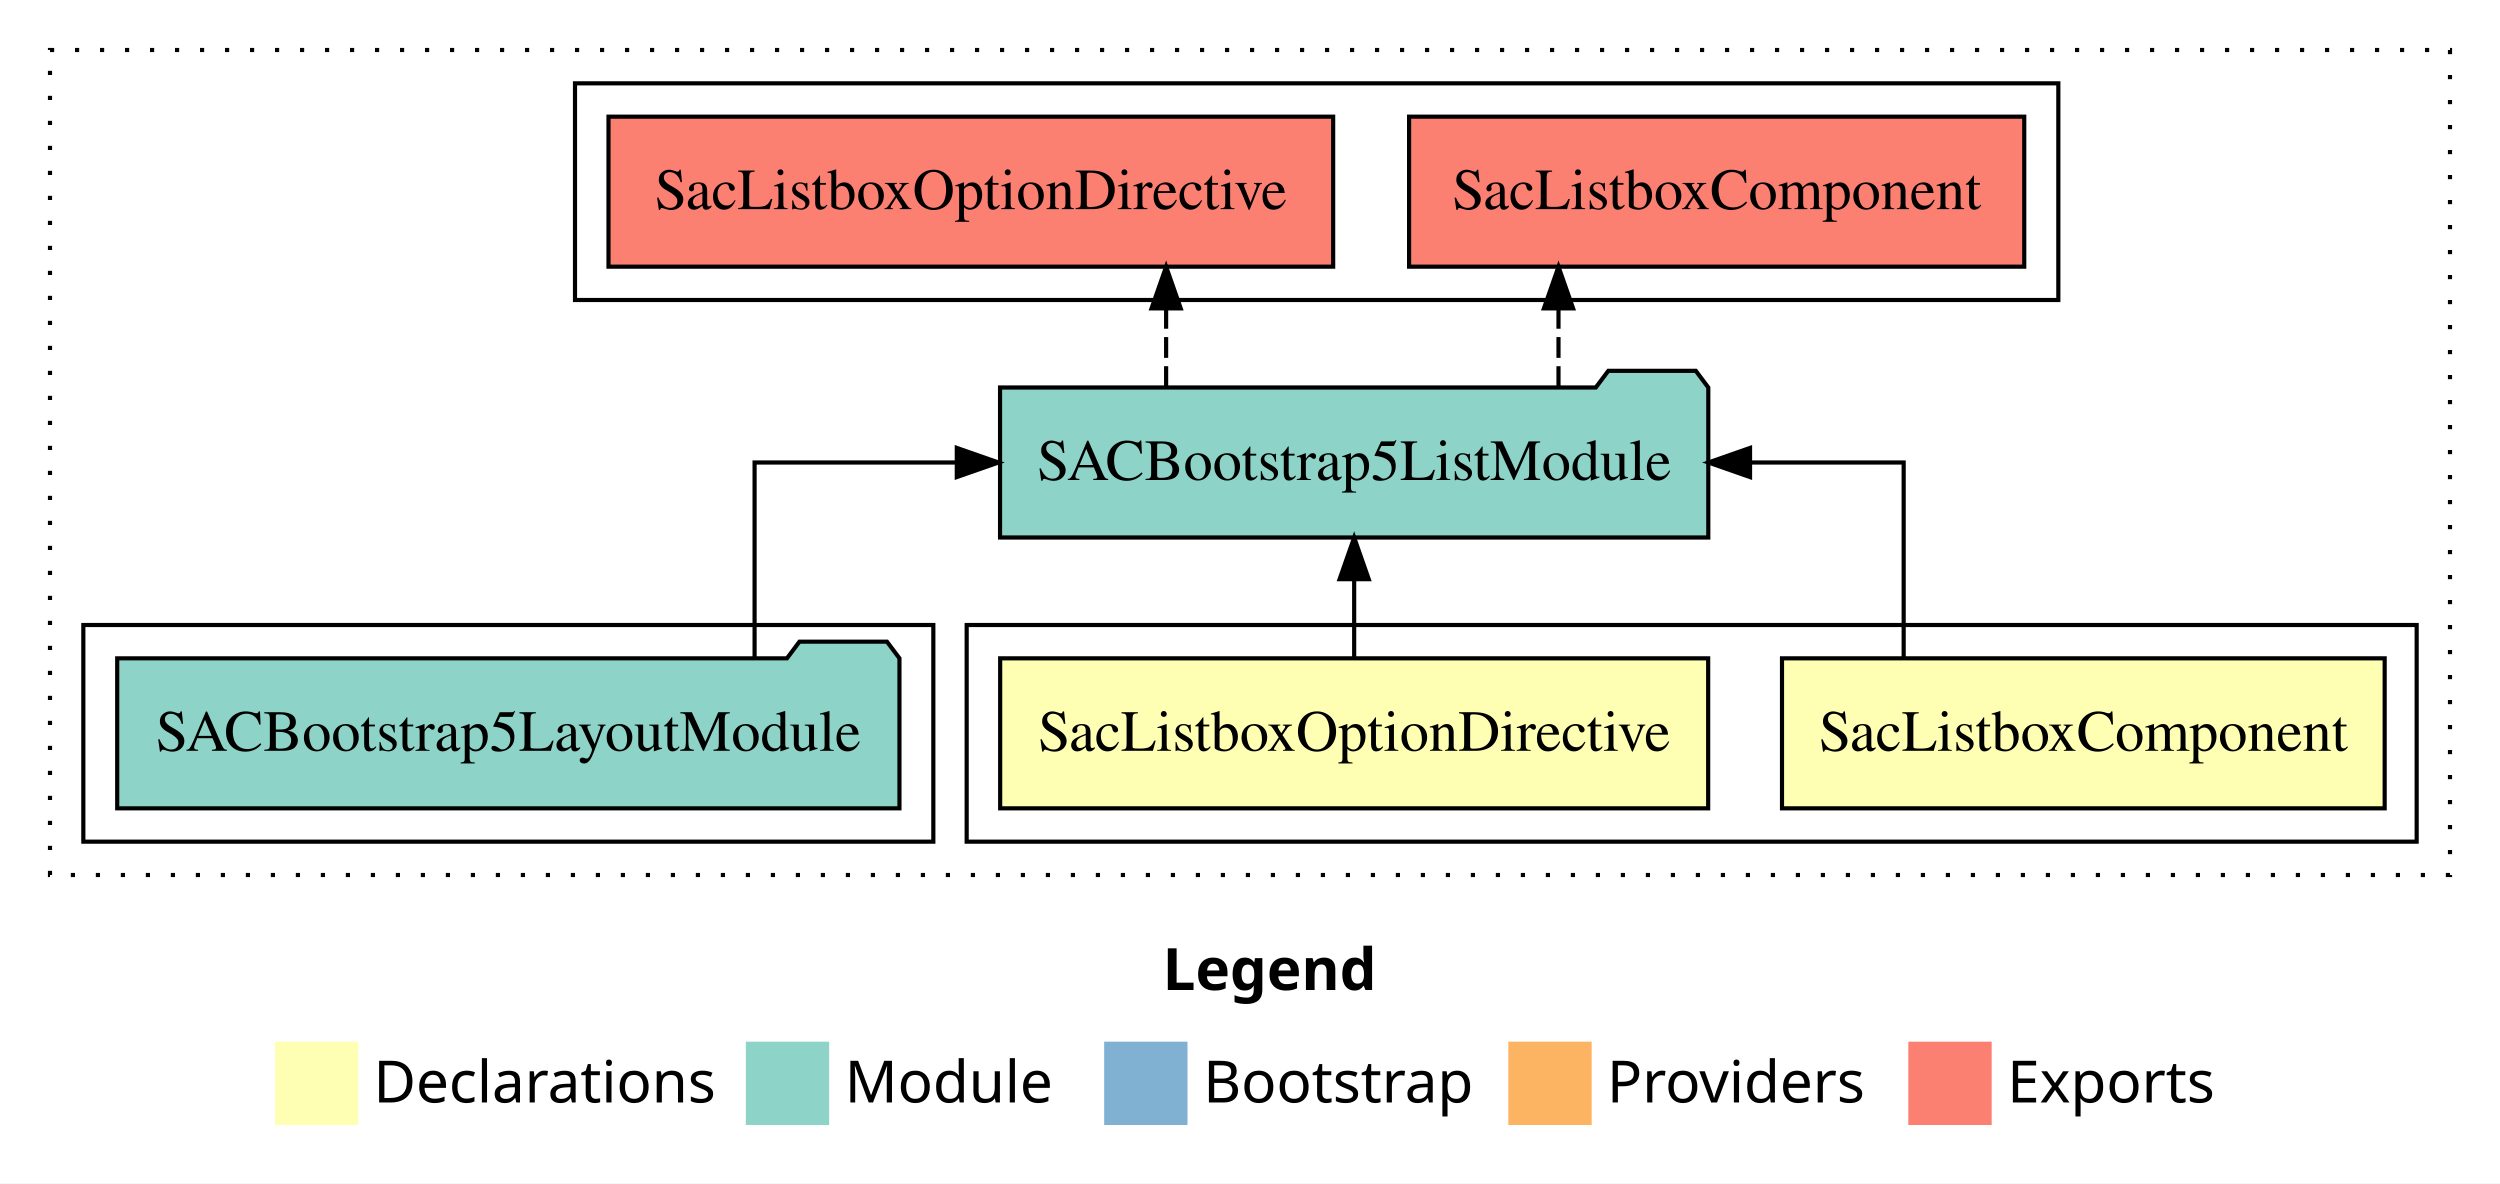
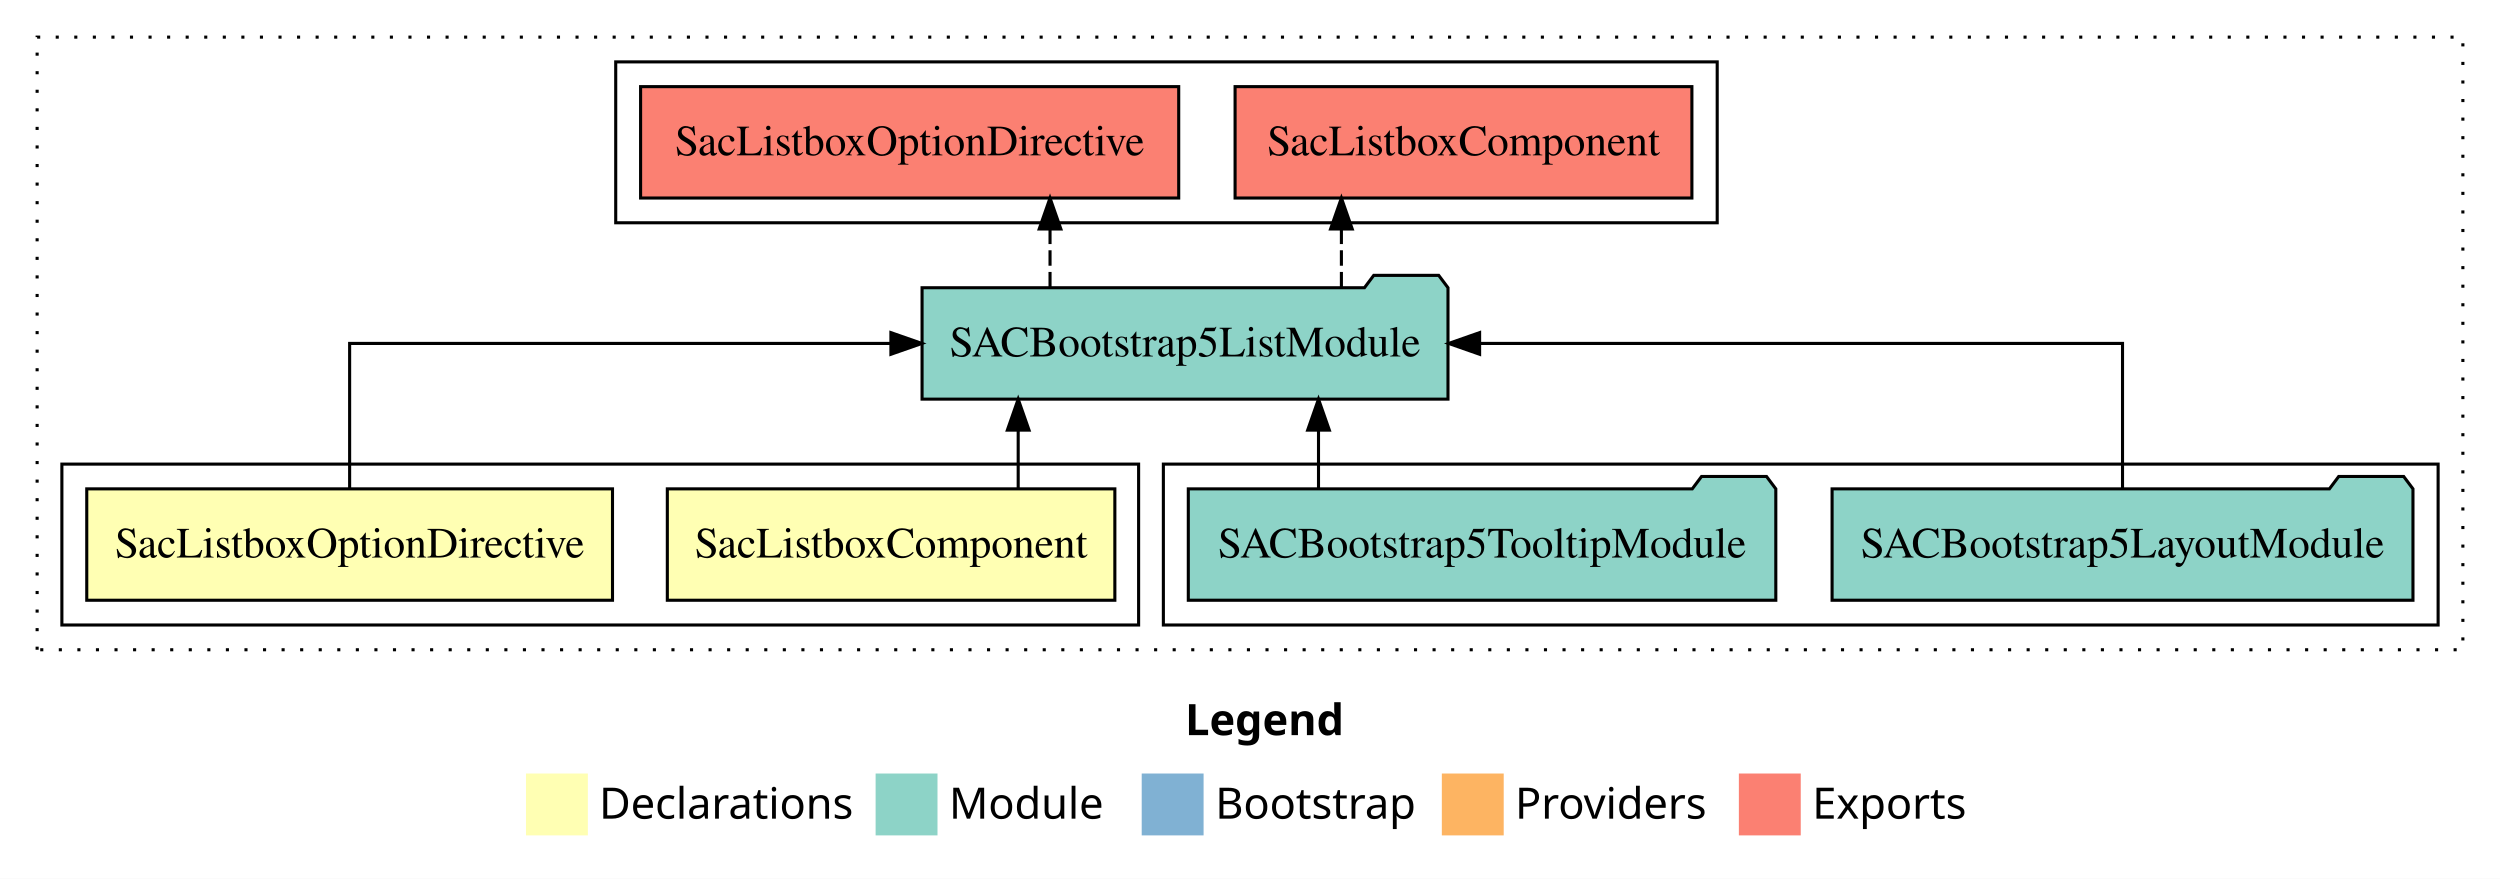
- <svg xmlns="http://www.w3.org/2000/svg" width="600pt" height="284pt" viewBox="0.00 0.00 600.00 284.00">
+ <svg xmlns="http://www.w3.org/2000/svg" width="808pt" height="284pt" viewBox="0.00 0.00 808.00 284.00">
  <g id="graph0" class="graph" transform="scale(1 1) rotate(0) translate(4 280)">
-     <polygon fill="white" stroke="transparent" points="-4,4 -4,-280 596,-280 596,4 -4,4" />
-     <text text-anchor="start" x="275.01" y="-42.4" font-family="Times-12" font-weight="bold" font-size="14.00">Legend</text>
-     <polygon fill="#ffffb3" stroke="transparent" points="62,-10 62,-30 82,-30 82,-10 62,-10" />
-     <text text-anchor="start" x="85.63" y="-15.4" font-family="Times-12" font-size="14.00">  Declarations</text>
-     <polygon fill="#8dd3c7" stroke="transparent" points="175,-10 175,-30 195,-30 195,-10 175,-10" />
-     <text text-anchor="start" x="198.73" y="-15.4" font-family="Times-12" font-size="14.00">  Module</text>
-     <polygon fill="#80b1d3" stroke="transparent" points="261,-10 261,-30 281,-30 281,-10 261,-10" />
-     <text text-anchor="start" x="284.78" y="-15.4" font-family="Times-12" font-size="14.00">  Bootstrap</text>
-     <polygon fill="#fdb462" stroke="transparent" points="358,-10 358,-30 378,-30 378,-10 358,-10" />
-     <text text-anchor="start" x="381.67" y="-15.4" font-family="Times-12" font-size="14.00">  Providers</text>
-     <polygon fill="#fb8072" stroke="transparent" points="454,-10 454,-30 474,-30 474,-10 454,-10" />
-     <text text-anchor="start" x="477.73" y="-15.4" font-family="Times-12" font-size="14.00">  Exports</text>
+     <polygon fill="white" stroke="transparent" points="-4,4 -4,-280 804,-280 804,4 -4,4" />
+     <text text-anchor="start" x="379.01" y="-42.4" font-family="Times-12" font-weight="bold" font-size="14.00">Legend</text>
+     <polygon fill="#ffffb3" stroke="transparent" points="166,-10 166,-30 186,-30 186,-10 166,-10" />
+     <text text-anchor="start" x="189.63" y="-15.4" font-family="Times-12" font-size="14.00">  Declarations</text>
+     <polygon fill="#8dd3c7" stroke="transparent" points="279,-10 279,-30 299,-30 299,-10 279,-10" />
+     <text text-anchor="start" x="302.73" y="-15.4" font-family="Times-12" font-size="14.00">  Module</text>
+     <polygon fill="#80b1d3" stroke="transparent" points="365,-10 365,-30 385,-30 385,-10 365,-10" />
+     <text text-anchor="start" x="388.78" y="-15.4" font-family="Times-12" font-size="14.00">  Bootstrap</text>
+     <polygon fill="#fdb462" stroke="transparent" points="462,-10 462,-30 482,-30 482,-10 462,-10" />
+     <text text-anchor="start" x="485.67" y="-15.4" font-family="Times-12" font-size="14.00">  Providers</text>
+     <polygon fill="#fb8072" stroke="transparent" points="558,-10 558,-30 578,-30 578,-10 558,-10" />
+     <text text-anchor="start" x="581.73" y="-15.4" font-family="Times-12" font-size="14.00">  Exports</text>
    <g id="clust1" class="cluster">
-       <polygon fill="none" stroke="black" stroke-dasharray="1,5" points="8,-70 8,-268 584,-268 584,-70 8,-70" />
+       <polygon fill="none" stroke="black" stroke-dasharray="1,5" points="8,-70 8,-268 792,-268 792,-70 8,-70" />
+     </g>
+     <g id="clust5" class="cluster">
+       <polygon fill="none" stroke="black" points="372,-78 372,-130 784,-130 784,-78 372,-78" />
+     </g>
+     <g id="clust2" class="cluster">
+       <polygon fill="none" stroke="black" points="16,-78 16,-130 364,-130 364,-78 16,-78" />
    </g>
    <g id="clust6" class="cluster">
-       <polygon fill="none" stroke="black" points="134,-208 134,-260 490,-260 490,-208 134,-208" />
-     </g>
-     <g id="clust2" class="cluster">
-       <polygon fill="none" stroke="black" points="228,-78 228,-130 576,-130 576,-78 228,-78" />
-     </g>
-     <g id="clust5" class="cluster">
-       <polygon fill="none" stroke="black" points="16,-78 16,-130 220,-130 220,-78 16,-78" />
+       <polygon fill="none" stroke="black" points="195,-208 195,-260 551,-260 551,-208 195,-208" />
    </g>
    <g id="node1" class="node">
-       <polygon fill="#ffffb3" stroke="black" points="568.32,-122 423.68,-122 423.68,-86 568.32,-86 568.32,-122" />
-       <text text-anchor="middle" x="496" y="-99.8" font-family="Times,serif" font-size="14.00">SacListboxComponent</text>
+       <polygon fill="#ffffb3" stroke="black" points="356.32,-122 211.68,-122 211.68,-86 356.32,-86 356.32,-122" />
+       <text text-anchor="middle" x="284" y="-99.8" font-family="Times,serif" font-size="14.00">SacListboxComponent</text>
    </g>
    <g id="node3" class="node">
-       <polygon fill="#8dd3c7" stroke="black" points="405.99,-187 402.99,-191 381.99,-191 378.99,-187 236.01,-187 236.01,-151 405.99,-151 405.99,-187" />
-       <text text-anchor="middle" x="321" y="-164.8" font-family="Times,serif" font-size="14.00">SACBootstrap5ListModule</text>
+       <polygon fill="#8dd3c7" stroke="black" points="463.99,-187 460.99,-191 439.99,-191 436.99,-187 294.01,-187 294.01,-151 463.99,-151 463.99,-187" />
+       <text text-anchor="middle" x="379" y="-164.8" font-family="Times,serif" font-size="14.00">SACBootstrap5ListModule</text>
    </g>
    <g id="edge1" class="edge">
-       <path fill="none" stroke="black" d="M452.88,-122.11C452.88,-141.34 452.88,-169 452.88,-169 452.88,-169 416.01,-169 416.01,-169" />
-       <polygon fill="black" stroke="black" points="416.01,-165.5 406.01,-169 416.01,-172.5 416.01,-165.5" />
+       <path fill="none" stroke="black" d="M325.08,-122.11C325.08,-122.11 325.08,-140.99 325.08,-140.99" />
+       <polygon fill="black" stroke="black" points="321.58,-140.99 325.08,-150.99 328.58,-140.99 321.58,-140.99" />
    </g>
    <g id="node2" class="node">
-       <polygon fill="#ffffb3" stroke="black" points="405.96,-122 236.04,-122 236.04,-86 405.96,-86 405.96,-122" />
-       <text text-anchor="middle" x="321" y="-99.8" font-family="Times,serif" font-size="14.00">SacListboxOptionDirective</text>
+       <polygon fill="#ffffb3" stroke="black" points="193.96,-122 24.04,-122 24.04,-86 193.96,-86 193.96,-122" />
+       <text text-anchor="middle" x="109" y="-99.8" font-family="Times,serif" font-size="14.00">SacListboxOptionDirective</text>
    </g>
    <g id="edge2" class="edge">
-       <path fill="none" stroke="black" d="M321,-122.11C321,-122.11 321,-140.99 321,-140.99" />
-       <polygon fill="black" stroke="black" points="317.5,-140.99 321,-150.99 324.5,-140.99 317.5,-140.99" />
+       <path fill="none" stroke="black" d="M109,-122.11C109,-141.34 109,-169 109,-169 109,-169 283.94,-169 283.94,-169" />
+       <polygon fill="black" stroke="black" points="283.94,-172.5 293.94,-169 283.94,-165.5 283.94,-172.5" />
+     </g>
+     <g id="node6" class="node">
+       <polygon fill="#fb8072" stroke="black" points="542.82,-252 395.18,-252 395.18,-216 542.82,-216 542.82,-252" />
+       <text text-anchor="middle" x="469" y="-229.8" font-family="Times,serif" font-size="14.00">SacListboxComponent </text>
+     </g>
+     <g id="edge5" class="edge">
+       <path fill="none" stroke="black" stroke-dasharray="5,2" d="M429.54,-187.11C429.54,-187.11 429.54,-205.99 429.54,-205.99" />
+       <polygon fill="black" stroke="black" points="426.04,-205.99 429.54,-215.99 433.04,-205.99 426.04,-205.99" />
+     </g>
+     <g id="node7" class="node">
+       <polygon fill="#fb8072" stroke="black" points="376.96,-252 203.04,-252 203.04,-216 376.96,-216 376.96,-252" />
+       <text text-anchor="middle" x="290" y="-229.8" font-family="Times,serif" font-size="14.00">SacListboxOptionDirective </text>
+     </g>
+     <g id="edge6" class="edge">
+       <path fill="none" stroke="black" stroke-dasharray="5,2" d="M335.37,-187.11C335.37,-187.11 335.37,-205.99 335.37,-205.99" />
+       <polygon fill="black" stroke="black" points="331.87,-205.99 335.37,-215.99 338.87,-205.99 331.87,-205.99" />
+     </g>
+     <g id="node4" class="node">
+       <polygon fill="#8dd3c7" stroke="black" points="775.87,-122 772.87,-126 751.87,-126 748.87,-122 588.13,-122 588.13,-86 775.87,-86 775.87,-122" />
+       <text text-anchor="middle" x="682" y="-99.8" font-family="Times,serif" font-size="14.00">SACBootstrap5LayoutModule</text>
+     </g>
+     <g id="edge3" class="edge">
+       <path fill="none" stroke="black" d="M682,-122.11C682,-141.34 682,-169 682,-169 682,-169 474.21,-169 474.21,-169" />
+       <polygon fill="black" stroke="black" points="474.21,-165.5 464.21,-169 474.21,-172.5 474.21,-165.5" />
    </g>
    <g id="node5" class="node">
-       <polygon fill="#fb8072" stroke="black" points="481.82,-252 334.18,-252 334.18,-216 481.82,-216 481.82,-252" />
-       <text text-anchor="middle" x="408" y="-229.8" font-family="Times,serif" font-size="14.00">SacListboxComponent </text>
+       <polygon fill="#8dd3c7" stroke="black" points="569.94,-122 566.94,-126 545.94,-126 542.94,-122 380.06,-122 380.06,-86 569.94,-86 569.94,-122" />
+       <text text-anchor="middle" x="475" y="-99.8" font-family="Times,serif" font-size="14.00">SACBootstrap5TooltipModule</text>
    </g>
    <g id="edge4" class="edge">
-       <path fill="none" stroke="black" stroke-dasharray="5,2" d="M370.04,-187.11C370.04,-187.11 370.04,-205.99 370.04,-205.99" />
-       <polygon fill="black" stroke="black" points="366.54,-205.99 370.04,-215.99 373.54,-205.99 366.54,-205.99" />
-     </g>
-     <g id="node6" class="node">
-       <polygon fill="#fb8072" stroke="black" points="315.96,-252 142.04,-252 142.04,-216 315.96,-216 315.96,-252" />
-       <text text-anchor="middle" x="229" y="-229.8" font-family="Times,serif" font-size="14.00">SacListboxOptionDirective </text>
-     </g>
-     <g id="edge5" class="edge">
-       <path fill="none" stroke="black" stroke-dasharray="5,2" d="M275.87,-187.11C275.87,-187.11 275.87,-205.99 275.87,-205.99" />
-       <polygon fill="black" stroke="black" points="272.37,-205.99 275.87,-215.99 279.37,-205.99 272.37,-205.99" />
-     </g>
-     <g id="node4" class="node">
-       <polygon fill="#8dd3c7" stroke="black" points="211.87,-122 208.87,-126 187.87,-126 184.87,-122 24.13,-122 24.13,-86 211.87,-86 211.87,-122" />
-       <text text-anchor="middle" x="118" y="-99.8" font-family="Times,serif" font-size="14.00">SACBootstrap5LayoutModule</text>
-     </g>
-     <g id="edge3" class="edge">
-       <path fill="none" stroke="black" d="M177.1,-122.11C177.1,-141.34 177.1,-169 177.1,-169 177.1,-169 225.63,-169 225.63,-169" />
-       <polygon fill="black" stroke="black" points="225.63,-172.5 235.63,-169 225.63,-165.5 225.63,-172.5" />
+       <path fill="none" stroke="black" d="M422.14,-122.11C422.14,-122.11 422.14,-140.99 422.14,-140.99" />
+       <polygon fill="black" stroke="black" points="418.64,-140.99 422.14,-150.99 425.64,-140.99 418.64,-140.99" />
    </g>
  </g>
</svg>
